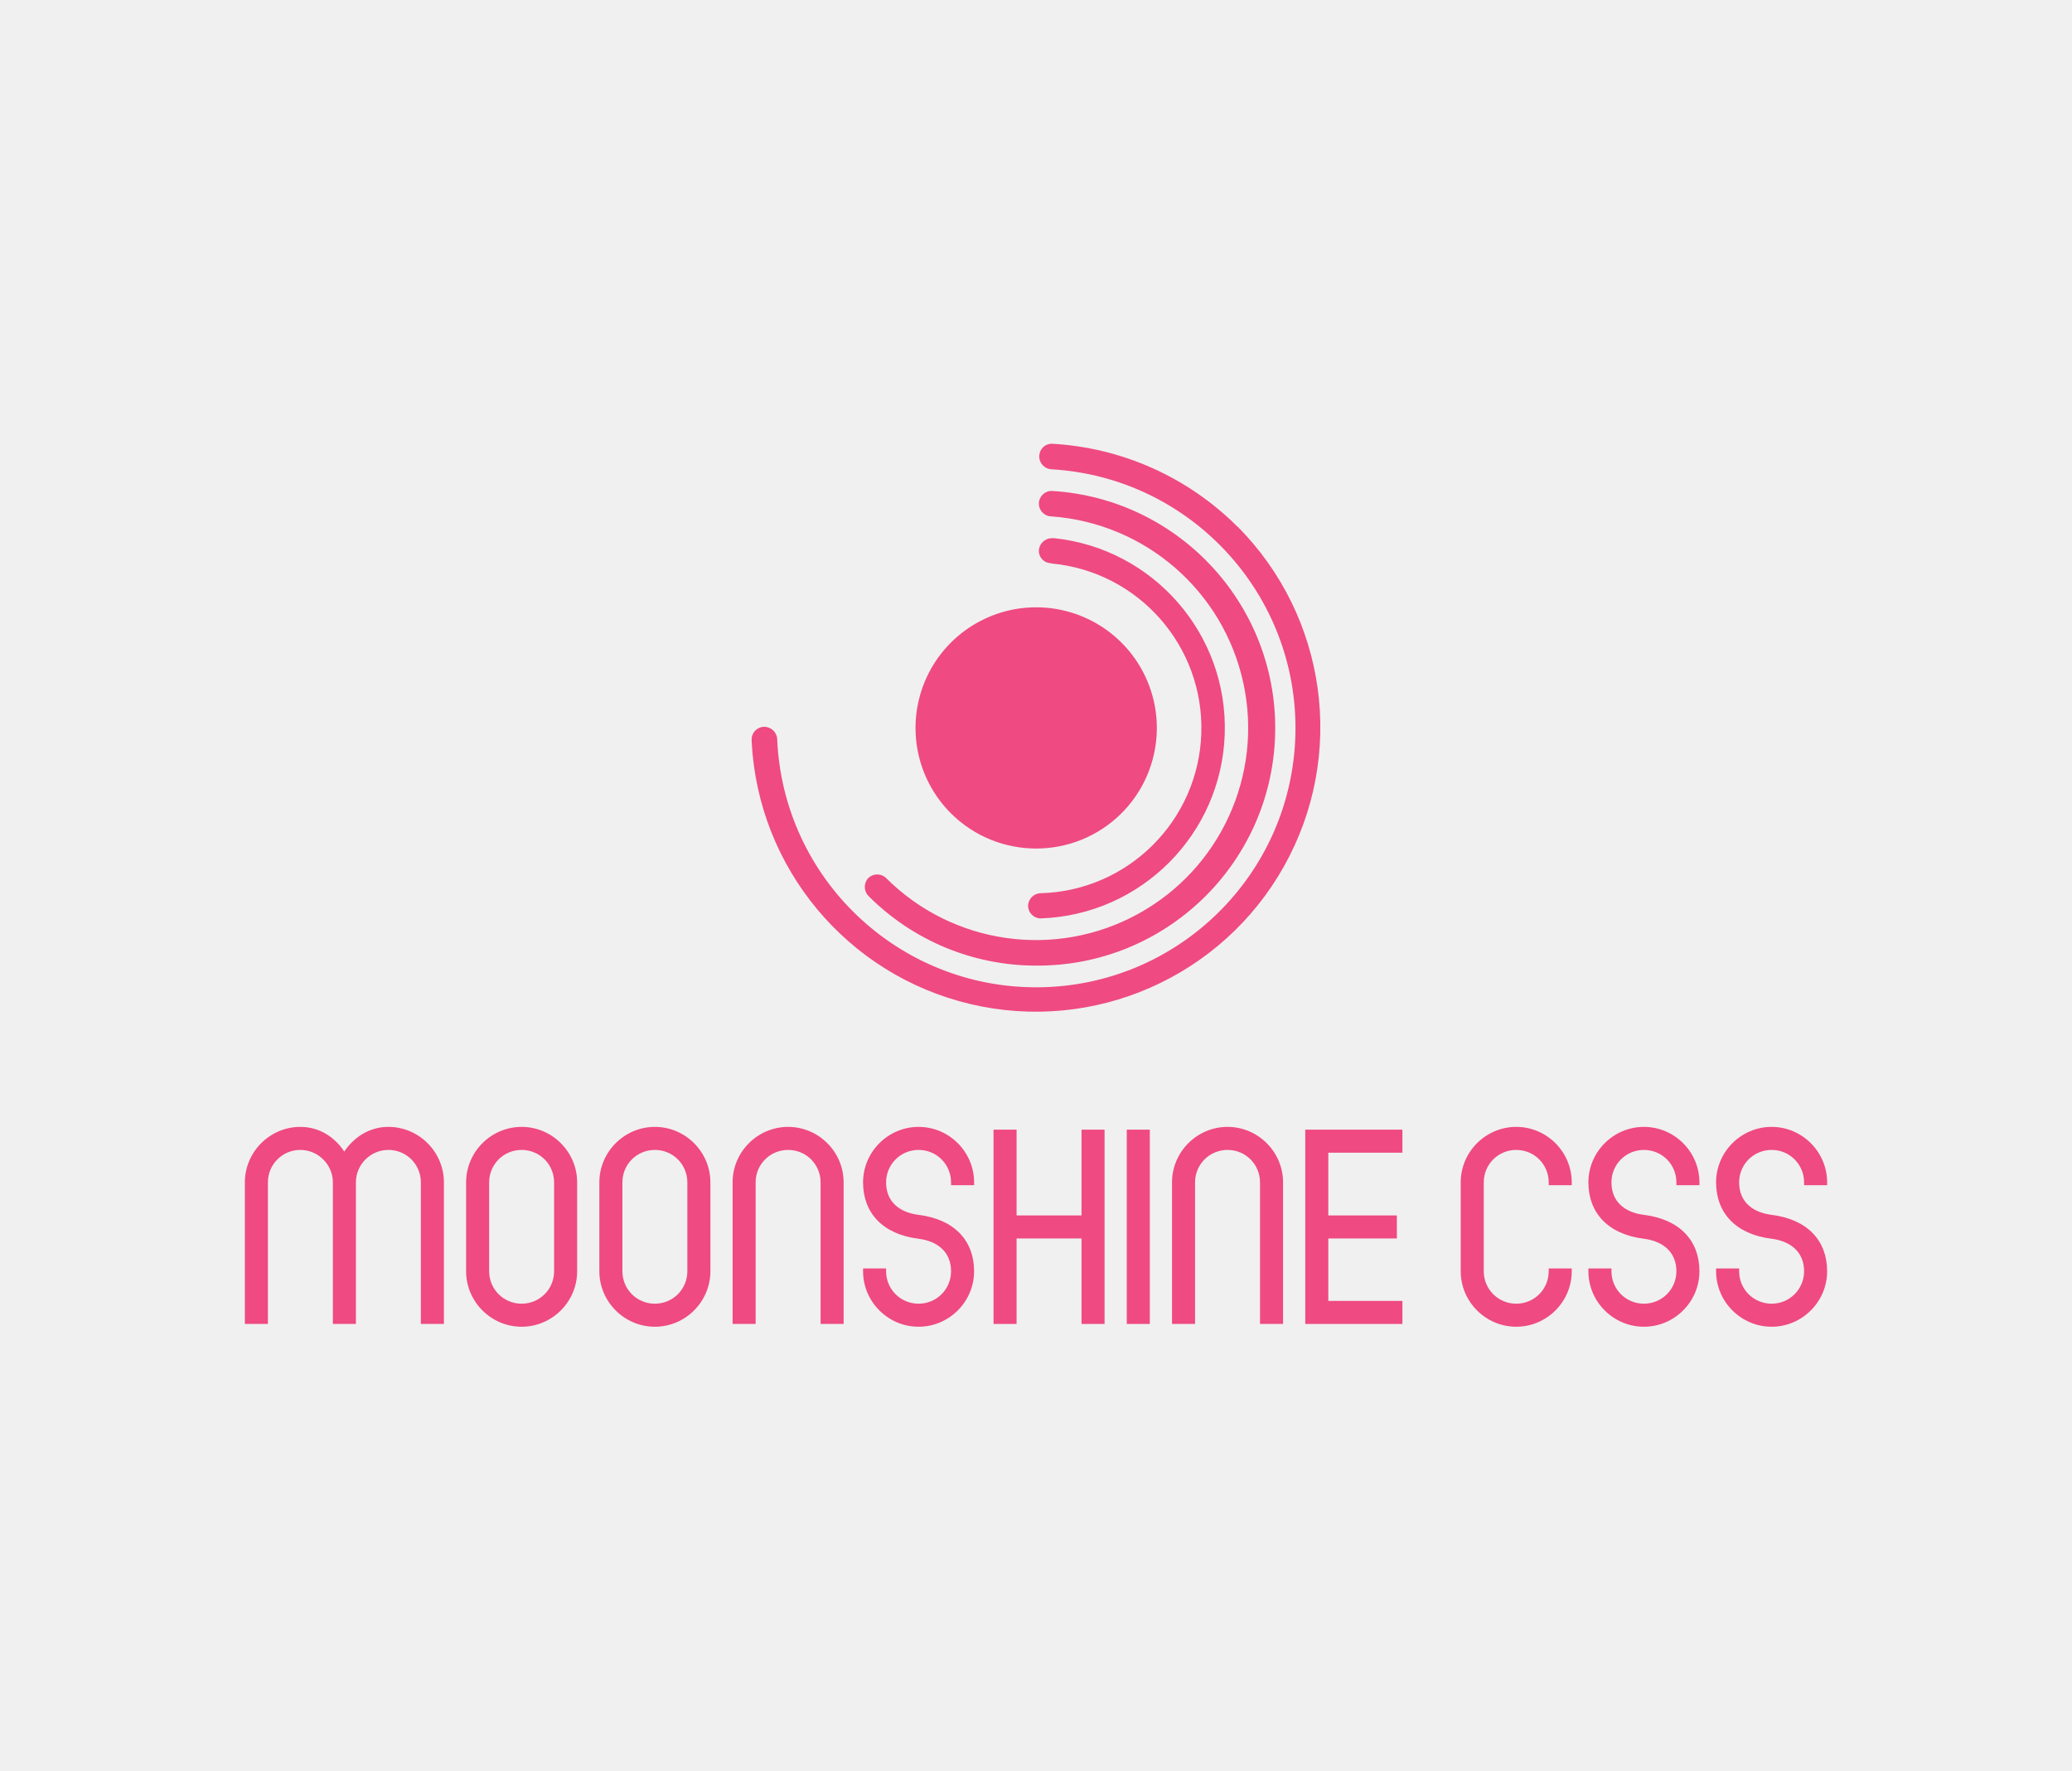
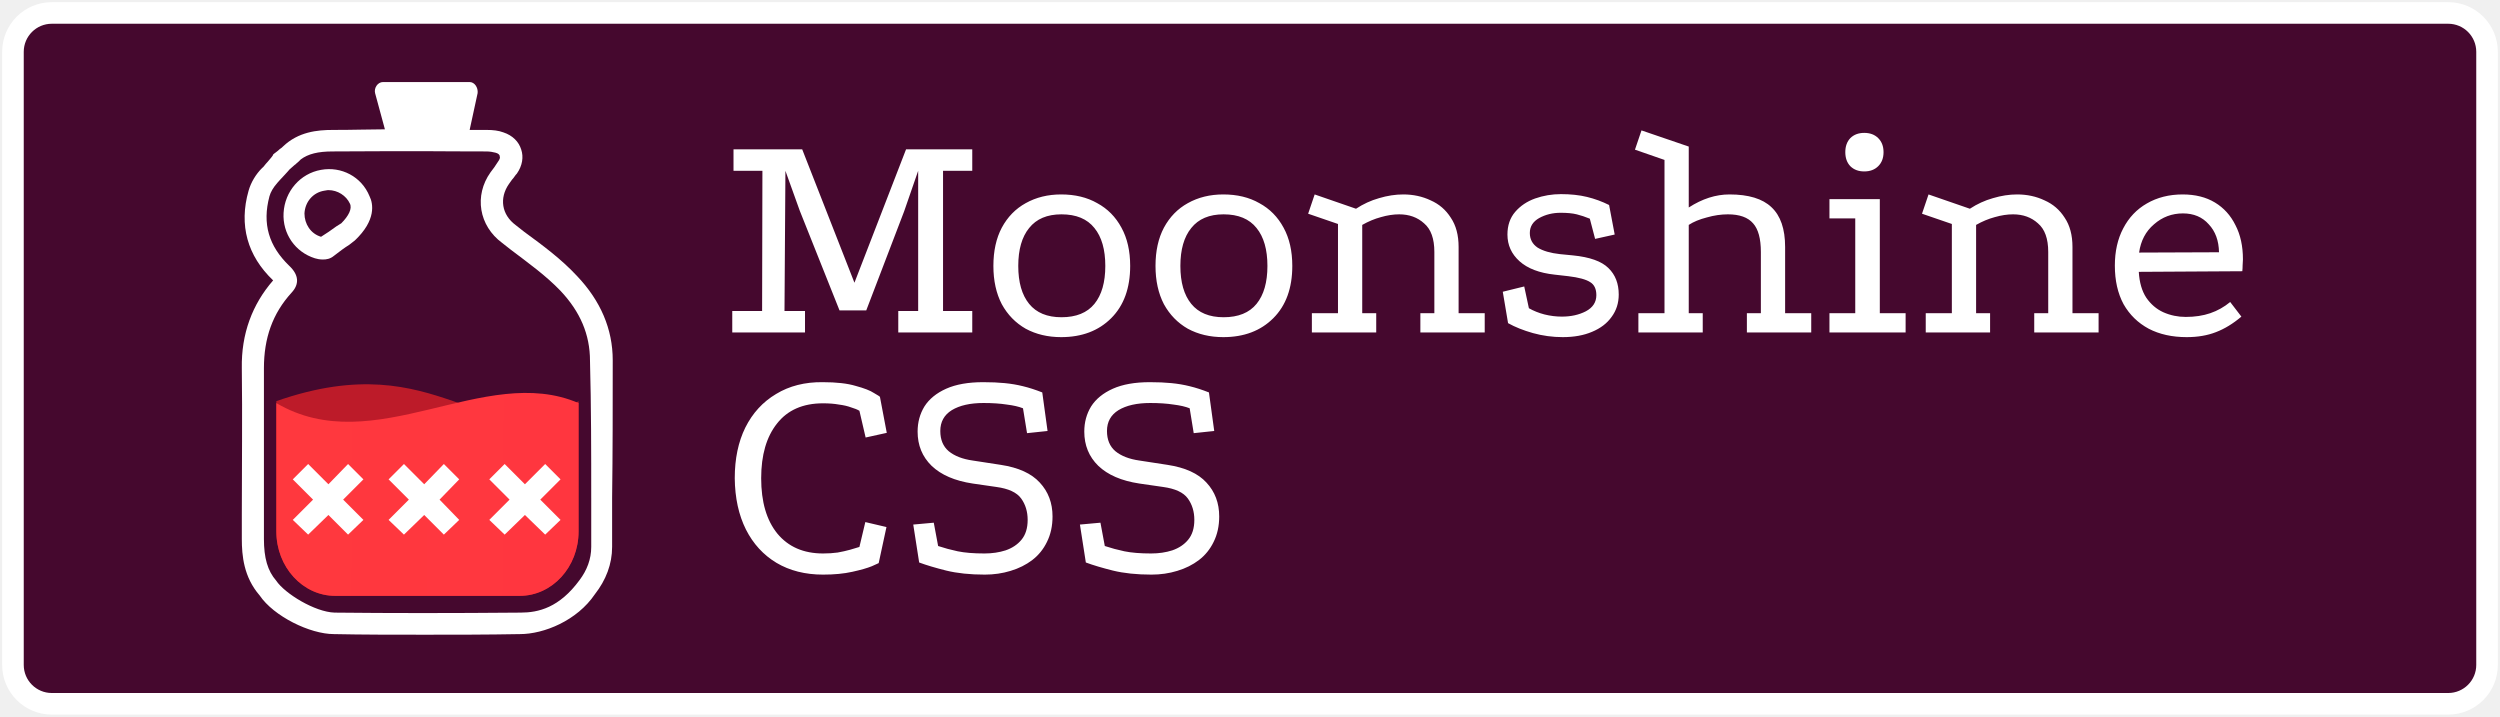
- <svg xmlns="http://www.w3.org/2000/svg" version="1.1" viewBox="0 0 550 470">
-   <g fill="#ef4a81" fill-rule="nonzero" stroke="none" stroke-width="1" stroke-linecap="butt" stroke-linejoin="miter" stroke-miterlimit="10" stroke-dasharray="" stroke-dashoffset="0" font-family="none" font-weight="none" font-size="none" text-anchor="none">
-     <path d="M65,351.465h6.116v-37.579c0,-4.789 3.832,-8.621 8.621,-8.621c4.642,0 8.621,3.832 8.621,8.621v37.579h6.116v-37.579c0,-4.789 3.905,-8.621 8.621,-8.621c4.789,0 8.621,3.832 8.621,8.621v37.579h6.116v-37.579c0,-8.105 -6.632,-14.737 -14.737,-14.737c-5.305,0 -9.358,3.021 -11.716,6.558c-2.284,-3.537 -6.337,-6.558 -11.642,-6.558c-8.105,0 -14.737,6.632 -14.737,14.737z" />
-     <path d="M138.463,352.202c8.105,0 14.737,-6.632 14.737,-14.737v-23.579c0,-8.105 -6.632,-14.737 -14.737,-14.737c-8.105,0 -14.737,6.632 -14.737,14.737v23.579c0,8.105 6.632,14.737 14.737,14.737zM138.463,346.086c-4.789,0 -8.621,-3.832 -8.621,-8.621v-23.579c0,-4.789 3.832,-8.621 8.621,-8.621c4.789,0 8.621,3.832 8.621,8.621v23.579c0,4.789 -3.832,8.621 -8.621,8.621z" />
-     <path d="M173.832,352.202c8.105,0 14.737,-6.632 14.737,-14.737v-23.579c0,-8.105 -6.632,-14.737 -14.737,-14.737c-8.105,0 -14.737,6.632 -14.737,14.737v23.579c0,8.105 6.632,14.737 14.737,14.737zM173.832,346.086c-4.789,0 -8.621,-3.832 -8.621,-8.621v-23.579c0,-4.789 3.832,-8.621 8.621,-8.621c4.789,0 8.621,3.832 8.621,8.621v23.579c0,4.789 -3.832,8.621 -8.621,8.621z" />
-     <path d="M194.463,351.465h6.116v-37.579c0,-4.789 3.832,-8.621 8.621,-8.621c4.789,0 8.621,3.832 8.621,8.621v37.579h6.116v-37.579c0,-8.105 -6.632,-14.737 -14.737,-14.737c-8.105,0 -14.737,6.632 -14.737,14.737z" />
-     <path d="M229.095,336.728v0.737c0,8.105 6.632,14.737 14.737,14.737c8.105,0 14.737,-6.632 14.737,-14.737c0,-8.032 -5.158,-13.779 -14.737,-14.958c-5.158,-0.663 -8.621,-3.537 -8.621,-8.621c0,-4.789 3.832,-8.621 8.621,-8.621c4.789,0 8.621,3.832 8.621,8.621v0.737h6.116v-0.737c0,-8.105 -6.632,-14.737 -14.737,-14.737c-8.105,0 -14.737,6.632 -14.737,14.737c0,8.032 5.158,13.779 14.737,14.958c5.158,0.663 8.621,3.611 8.621,8.621c0,4.789 -3.832,8.621 -8.621,8.621c-4.789,0 -8.621,-3.832 -8.621,-8.621v-0.737z" />
-     <path d="M263.726,351.465h6.116v-22.695h17.242v22.695h6.116v-51.579h-6.116v22.768h-17.242v-22.768h-6.116z" />
-     <path d="M299.095,351.465h6.116v-51.579h-6.116z" />
-     <path d="M311.105,351.465h6.116v-37.579c0,-4.789 3.832,-8.621 8.621,-8.621c4.789,0 8.621,3.832 8.621,8.621v37.579h6.116v-37.579c0,-8.105 -6.632,-14.737 -14.737,-14.737c-8.105,0 -14.737,6.632 -14.737,14.737z" />
-     <path d="M346.474,351.465h25.789v-6.116h-19.674v-16.579h18.2v-6.116h-18.2v-16.653h19.674v-6.116h-25.789z" />
-     <path d="M417.211,336.728h-6.116v0.737c0,4.789 -3.832,8.621 -8.621,8.621c-4.789,0 -8.621,-3.832 -8.621,-8.621v-23.579c0,-4.789 3.832,-8.621 8.621,-8.621c4.789,0 8.621,3.832 8.621,8.621v0.737h6.116v-0.737c0,-8.105 -6.632,-14.737 -14.737,-14.737c-8.105,0 -14.737,6.632 -14.737,14.737v23.579c0,8.105 6.632,14.737 14.737,14.737c8.105,0 14.737,-6.632 14.737,-14.737z" />
-     <path d="M421.632,336.728v0.737c0,8.105 6.632,14.737 14.737,14.737c8.105,0 14.737,-6.632 14.737,-14.737c0,-8.032 -5.158,-13.779 -14.737,-14.958c-5.158,-0.663 -8.621,-3.537 -8.621,-8.621c0,-4.789 3.832,-8.621 8.621,-8.621c4.789,0 8.621,3.832 8.621,8.621v0.737h6.116v-0.737c0,-8.105 -6.632,-14.737 -14.737,-14.737c-8.105,0 -14.737,6.632 -14.737,14.737c0,8.032 5.158,13.779 14.737,14.958c5.158,0.663 8.621,3.611 8.621,8.621c0,4.789 -3.832,8.621 -8.621,8.621c-4.789,0 -8.621,-3.832 -8.621,-8.621v-0.737z" />
-     <path d="M455.526,336.728v0.737c0,8.105 6.632,14.737 14.737,14.737c8.105,0 14.737,-6.632 14.737,-14.737c0,-8.032 -5.158,-13.779 -14.737,-14.958c-5.158,-0.663 -8.621,-3.537 -8.621,-8.621c0,-4.789 3.832,-8.621 8.621,-8.621c4.789,0 8.621,3.832 8.621,8.621v0.737h6.116v-0.737c0,-8.105 -6.632,-14.737 -14.737,-14.737c-8.105,0 -14.737,6.632 -14.737,14.737c0,8.032 5.158,13.779 14.737,14.958c5.158,0.663 8.621,3.611 8.621,8.621c0,4.789 -3.832,8.621 -8.621,8.621c-4.789,0 -8.621,-3.832 -8.621,-8.621v-0.737z" />
-     <path d="M328.48,139.818c-13.147,-13.154 -30.686,-20.995 -49.255,-22.02h-0.101c-1.753,0.026 -3.188,1.423 -3.251,3.186c-0.108,1.861 1.303,3.461 3.163,3.587c37.053,2.146 65.73,33.288 64.821,70.392c-0.91,37.104 -31.078,66.803 -68.193,67.131c-37.114,0.327 -67.802,-28.835 -69.366,-65.918c-0.114,-1.857 -1.681,-3.288 -3.54,-3.233c-0.899,0.035 -1.748,0.426 -2.36,1.086c-0.486,0.537 -0.789,1.21 -0.873,1.923v0.934c1.703,33.501 25.315,61.892 57.993,69.644c32.839,7.79 66.86,-7.153 83.34,-36.606c16.48,-29.453 11.418,-66.265 -12.401,-90.176zM275.048,256.335c34.155,0.21 62.27,-26.81 63.414,-60.947c1.145,-34.137 -25.097,-62.98 -59.19,-65.058c-1.864,-0.072 -3.433,1.381 -3.505,3.245c-0.072,1.864 1.381,3.433 3.245,3.505c24.924,1.778 45.696,19.767 51.015,44.182c5.319,24.415 -6.087,49.415 -28.013,61.399c-21.926,11.984 -49.127,8.087 -66.805,-9.573c-1.317,-1.271 -3.403,-1.271 -4.72,0c-1.247,1.326 -1.247,3.394 0,4.72c11.79,11.868 27.83,18.537 44.559,18.527zM318.877,194.756c0.788,-23.183 -16.607,-42.973 -39.699,-45.167l-0.354,-0.094c-1.771,-0.101 -3.135,-1.602 -3.068,-3.375c0.121,-1.801 1.594,-3.212 3.399,-3.257h0.614c26.442,2.767 46.239,25.517 45.326,52.088c-0.913,26.571 -22.225,47.908 -48.795,48.853c-1.842,0.026 -3.36,-1.439 -3.399,-3.281c-0.001,-1.841 1.464,-3.347 3.304,-3.399c23.188,-0.622 41.885,-19.186 42.673,-42.369zM297.681,215.907c9.167,-9.157 11.914,-22.935 6.959,-34.906c-4.955,-11.972 -16.635,-19.779 -29.592,-19.779c-12.957,0 -24.637,7.807 -29.592,19.779c-4.955,11.972 -2.208,25.75 6.959,34.906c12.515,12.464 32.752,12.464 45.267,0z" data-paper-data="{&quot;isPathIcon&quot;:true}" />
-   </g>
+ <svg xmlns="http://www.w3.org/2000/svg" width="579" height="166" viewBox="0 0 579 166" fill="none">
+   <rect x="3" y="3" width="573" height="160" rx="9" fill="#45082E" />
+   <rect x="3" y="3" width="573" height="160" rx="9" stroke="white" stroke-width="5" />
+   <path d="M134 92.905C111.273 106.434 102.636 79.377 64 92.905V122.968C64 131.27 70.105 138 77.636 138H120.364C127.895 138 134 131.27 134 122.968V92.905Z" fill="#BD1B29" />
+   <path d="M64 93.355C86.727 106.748 112.182 83.93 134 93.355V123.118C134 131.337 127.895 138 120.364 138H77.636C70.105 138 64 131.337 64 123.118V93.355Z" fill="url(#gradient)" />
+   <path d="M74.353 39.338C69.517 40.191 65.962 44.315 65.677 49.294C65.394 54.129 68.379 58.396 72.931 59.819C73.358 59.961 74.069 60.103 74.779 60.103C75.632 60.103 76.486 59.961 77.339 59.25C78.619 58.254 79.757 57.401 80.895 56.69L82.175 55.694C87.152 51.001 86.441 47.161 85.588 45.454C83.74 40.901 79.046 38.484 74.353 39.338ZM79.046 51.71L77.908 52.421C76.77 53.274 75.49 54.128 74.353 54.839C71.935 54.128 70.513 51.852 70.513 49.435C70.655 46.733 72.504 44.599 75.065 44.172C75.349 44.172 75.633 44.03 76.061 44.03C78.194 44.03 80.185 45.31 81.038 47.159C81.606 48.298 80.753 50.004 79.046 51.71Z" fill="white" />
+   <path d="M80.611 107.464L76.06 112.158L71.366 107.464L67.811 111.02L72.504 115.713L67.811 120.407L71.366 123.819L76.06 119.269L80.611 123.819L84.167 120.407L79.473 115.713L84.167 111.02L80.611 107.464Z" fill="white" />
+   <path d="M102.798 107.464L98.247 112.158L93.553 107.464L89.997 111.02L94.691 115.713L89.997 120.407L93.553 123.819L98.247 119.269L102.798 123.819L106.354 120.407L101.802 115.713L106.354 111.02L102.798 107.464Z" fill="white" />
+   <path d="M126.265 107.464L121.571 112.158L116.878 107.464L113.322 111.02L118.016 115.713L113.322 120.407L116.878 123.819L121.571 119.269L126.265 123.819L129.821 120.407L125.127 115.713L129.821 111.02L126.265 107.464Z" fill="white" />
+   <path d="M141.908 83.427C141.908 76.174 139.063 69.631 133.659 63.943C129.961 59.96 125.695 56.831 121.428 53.703L119.437 52.138C116.167 49.72 115.598 45.88 117.872 42.609L118.583 41.613C119.01 41.186 119.294 40.617 119.721 40.191C121.001 38.342 121.286 36.352 120.717 34.645C120.148 32.796 118.726 31.374 116.593 30.662C115.455 30.235 114.175 30.093 112.753 30.093H108.77L110.619 21.56C110.761 20.28 109.908 19 108.77 19H88.716C87.436 19 86.582 20.422 86.868 21.56L89.143 29.951C85.873 29.951 82.032 30.093 77.055 30.093C73.499 30.093 69.09 30.52 65.535 33.932C65.393 34.074 65.108 34.359 64.824 34.501C64.255 35.07 63.544 35.497 63.259 35.781C63.259 36.066 62.548 36.777 61.979 37.489C61.41 38.058 60.983 38.769 60.699 38.911C59.277 40.333 58.139 42.182 57.571 44.173C55.295 52.138 57.287 59.249 63.259 64.939C58.423 70.485 55.864 77.312 56.006 85.277C56.148 96.513 56.006 107.747 56.006 119.125V124.813C56.006 128.653 56.433 133.631 60.13 137.898C63.401 142.734 71.792 146.858 77.34 146.858C84.024 147 90.992 147 98.387 147C105.357 147 112.752 147 120.432 146.858C125.979 146.858 133.659 143.729 137.783 137.614C140.343 134.343 141.766 130.645 141.766 126.663V115.285C141.908 104.76 141.908 94.093 141.908 83.425L141.908 83.427ZM136.931 115.284V126.662C136.931 129.507 135.935 132.067 134.229 134.342C129.536 140.743 124.7 141.881 120.575 141.881C104.504 142.023 90.424 142.023 77.48 141.881C72.929 141.739 65.961 137.472 63.97 134.486C61.979 132.21 61.125 129.223 61.125 124.815V85.278C61.125 78.309 63.116 72.62 67.525 67.785C69.374 65.794 69.232 63.66 66.956 61.527C62.263 56.976 60.699 51.856 62.405 45.456C62.689 44.46 63.258 43.465 64.254 42.327C64.537 42.043 65.106 41.331 65.819 40.62C66.388 40.051 66.956 39.34 67.098 39.198C67.382 38.914 67.809 38.629 68.236 38.202C68.52 38.06 68.663 37.775 68.947 37.633C68.947 37.492 69.089 37.492 69.089 37.492C69.373 37.208 69.516 37.065 69.658 36.923C71.365 35.643 73.641 35.074 77.053 35.074C100.805 34.932 100.662 35.074 112.607 35.074C113.46 35.074 114.172 35.216 114.741 35.358C115.31 35.5 115.737 35.785 115.737 36.211C115.879 36.494 115.737 36.921 115.31 37.49C115.026 37.917 114.741 38.343 114.457 38.77L113.605 39.908C109.765 45.313 110.903 52.282 116.306 56.264L118.297 57.828C122.422 60.957 126.403 63.802 129.817 67.357C134.368 72.193 136.643 77.455 136.643 83.571C136.928 94.093 136.928 104.761 136.928 115.284L136.931 115.284Z" fill="white" />
+   <path d="M169.88 34.592H185.792L197.888 65.48L209.84 34.592H225.176V39.56H218.408V72.032H225.176V77H208.04V72.032H212.648V39.56L209.408 48.92L200.624 71.888H194.432L185.216 48.776L181.904 39.56L181.688 72.032H186.44V77H169.592V72.032H176.504L176.576 39.56H169.88V34.592ZM245.765 45.032C248.981 45.032 251.765 45.704 254.117 47.048C256.517 48.344 258.389 50.24 259.733 52.736C261.077 55.184 261.749 58.136 261.749 61.592C261.749 66.728 260.285 70.76 257.357 73.688C254.429 76.616 250.565 78.08 245.765 78.08C242.693 78.08 239.957 77.432 237.557 76.136C235.205 74.792 233.357 72.896 232.013 70.448C230.717 67.952 230.069 65 230.069 61.592C230.069 58.136 230.717 55.184 232.013 52.736C233.357 50.24 235.205 48.344 237.557 47.048C239.957 45.704 242.693 45.032 245.765 45.032ZM245.837 49.64C242.525 49.64 240.029 50.696 238.349 52.808C236.669 54.872 235.829 57.8 235.829 61.592C235.829 65.384 236.669 68.312 238.349 70.376C240.029 72.44 242.525 73.472 245.837 73.472C249.245 73.472 251.789 72.44 253.469 70.376C255.149 68.312 255.989 65.384 255.989 61.592C255.989 57.8 255.149 54.872 253.469 52.808C251.789 50.696 249.245 49.64 245.837 49.64ZM283.312 45.032C286.528 45.032 289.312 45.704 291.664 47.048C294.064 48.344 295.936 50.24 297.28 52.736C298.624 55.184 299.296 58.136 299.296 61.592C299.296 66.728 297.832 70.76 294.904 73.688C291.976 76.616 288.112 78.08 283.312 78.08C280.24 78.08 277.504 77.432 275.104 76.136C272.752 74.792 270.904 72.896 269.56 70.448C268.264 67.952 267.616 65 267.616 61.592C267.616 58.136 268.264 55.184 269.56 52.736C270.904 50.24 272.752 48.344 275.104 47.048C277.504 45.704 280.24 45.032 283.312 45.032ZM283.384 49.64C280.072 49.64 277.576 50.696 275.896 52.808C274.216 54.872 273.376 57.8 273.376 61.592C273.376 65.384 274.216 68.312 275.896 70.376C277.576 72.44 280.072 73.472 283.384 73.472C286.792 73.472 289.336 72.44 291.016 70.376C292.696 68.312 293.536 65.384 293.536 61.592C293.536 57.8 292.696 54.872 291.016 52.808C289.336 50.696 286.792 49.64 283.384 49.64ZM303.829 77V72.536H309.877V51.872L302.965 49.496L304.477 45.032L314.053 48.344C315.733 47.24 317.509 46.424 319.381 45.896C321.301 45.32 323.173 45.032 324.997 45.032C327.301 45.032 329.413 45.488 331.333 46.4C333.301 47.264 334.861 48.608 336.013 50.432C337.213 52.208 337.813 54.464 337.813 57.2V72.536H343.861V77H328.957V72.536H332.197V58.352C332.197 55.28 331.405 53.072 329.821 51.728C328.285 50.336 326.365 49.64 324.061 49.64C322.717 49.64 321.301 49.856 319.813 50.288C318.373 50.672 316.933 51.272 315.493 52.088V72.536H318.733V77H303.829ZM368.203 50.648C367.147 50.216 366.139 49.88 365.179 49.64C364.219 49.4 362.971 49.28 361.435 49.28C359.611 49.28 357.955 49.688 356.467 50.504C355.027 51.32 354.307 52.472 354.307 53.96C354.307 55.4 354.907 56.528 356.107 57.344C357.355 58.112 359.083 58.616 361.291 58.856L364.243 59.144C368.179 59.528 370.939 60.512 372.523 62.096C374.107 63.632 374.899 65.672 374.899 68.216C374.899 70.184 374.347 71.912 373.243 73.4C372.187 74.888 370.675 76.04 368.707 76.856C366.787 77.672 364.531 78.08 361.939 78.08C359.587 78.08 357.283 77.768 355.027 77.144C352.819 76.52 350.899 75.752 349.267 74.84L348.043 67.568L353.011 66.344L354.091 71.384C355.195 72.008 356.395 72.488 357.691 72.824C359.035 73.16 360.379 73.328 361.723 73.328C363.835 73.328 365.683 72.92 367.267 72.104C368.899 71.24 369.715 69.992 369.715 68.36C369.715 66.92 369.235 65.912 368.275 65.336C367.315 64.712 365.635 64.256 363.235 63.968L360.067 63.608C356.515 63.224 353.803 62.192 351.931 60.512C350.059 58.832 349.123 56.768 349.123 54.32C349.123 52.208 349.723 50.456 350.923 49.064C352.123 47.672 353.659 46.64 355.531 45.968C357.451 45.296 359.443 44.96 361.507 44.96C363.763 44.96 365.779 45.176 367.555 45.608C369.331 46.04 371.035 46.664 372.667 47.48L373.963 54.32L369.427 55.328L368.203 50.648ZM379.45 77V72.536H385.498V37.04L378.658 34.664L380.17 30.2L391.114 33.944V48.056C394.234 46.04 397.378 45.032 400.546 45.032C404.962 45.032 408.202 46.016 410.266 47.984C412.378 49.952 413.434 53.024 413.434 57.2V72.536H419.482V77H404.578V72.536H407.818V58.352C407.818 55.28 407.218 53.072 406.018 51.728C404.818 50.336 402.874 49.64 400.186 49.64C398.602 49.64 396.97 49.88 395.29 50.36C393.61 50.792 392.218 51.368 391.114 52.088V72.536H394.354V77H379.45ZM423.701 46.112H435.365V72.536H441.341V77H423.701V72.536H429.677V50.576H423.701V46.112ZM431.765 30.776C433.109 30.776 434.189 31.184 435.005 32C435.821 32.816 436.229 33.896 436.229 35.24C436.229 36.584 435.821 37.664 435.005 38.48C434.189 39.296 433.109 39.704 431.765 39.704C430.421 39.704 429.341 39.296 428.525 38.48C427.757 37.664 427.373 36.584 427.373 35.24C427.373 33.896 427.757 32.816 428.525 32C429.341 31.184 430.421 30.776 431.765 30.776ZM446.001 77V72.536H452.049V51.872L445.137 49.496L446.649 45.032L456.225 48.344C457.905 47.24 459.681 46.424 461.553 45.896C463.473 45.32 465.345 45.032 467.169 45.032C469.473 45.032 471.585 45.488 473.505 46.4C475.473 47.264 477.033 48.608 478.185 50.432C479.385 52.208 479.985 54.464 479.985 57.2V72.536H486.033V77H471.129V72.536H474.369V58.352C474.369 55.28 473.577 53.072 471.993 51.728C470.457 50.336 468.537 49.64 466.233 49.64C464.889 49.64 463.473 49.856 461.985 50.288C460.545 50.672 459.105 51.272 457.665 52.088V72.536H460.905V77H446.001ZM519.104 73.328C517.184 74.96 515.216 76.16 513.2 76.928C511.232 77.696 508.976 78.08 506.432 78.08C503.072 78.08 500.144 77.432 497.648 76.136C495.152 74.792 493.208 72.896 491.816 70.448C490.472 67.952 489.8 64.976 489.8 61.52C489.8 58.208 490.448 55.328 491.744 52.88C493.04 50.384 494.864 48.464 497.216 47.12C499.616 45.728 502.376 45.032 505.496 45.032C508.424 45.032 510.92 45.656 512.984 46.904C515.048 48.152 516.632 49.904 517.736 52.16C518.888 54.368 519.464 57.008 519.464 60.08C519.464 60.512 519.44 60.968 519.392 61.448C519.392 61.88 519.368 62.336 519.32 62.816L495.344 62.96C495.488 65.408 496.064 67.4 497.072 68.936C498.128 70.472 499.448 71.6 501.032 72.32C502.664 73.04 504.392 73.4 506.216 73.4C508.328 73.4 510.224 73.112 511.904 72.536C513.584 71.96 515.12 71.096 516.512 69.944L519.104 73.328ZM513.92 58.424C513.872 55.736 513.08 53.576 511.544 51.944C510.056 50.264 508.064 49.424 505.568 49.424C503.024 49.424 500.792 50.264 498.872 51.944C496.952 53.576 495.8 55.76 495.416 58.496L513.92 58.424ZM199.04 95.136C198.56 94.848 197.912 94.584 197.096 94.344C196.328 94.056 195.392 93.84 194.288 93.696C193.232 93.504 192.008 93.408 190.616 93.408C185.96 93.408 182.408 94.968 179.96 98.088C177.512 101.16 176.288 105.384 176.288 110.76C176.288 116.232 177.536 120.504 180.032 123.576C182.576 126.648 186.104 128.184 190.616 128.184C191.816 128.184 192.944 128.112 194 127.968C195.056 127.776 196.016 127.56 196.88 127.32C197.744 127.08 198.464 126.864 199.04 126.672L200.408 120.912L205.304 122.064L203.504 130.416C203.504 130.416 202.976 130.656 201.92 131.136C200.864 131.568 199.352 132 197.384 132.432C195.464 132.864 193.208 133.08 190.616 133.08C186.488 133.08 182.888 132.168 179.816 130.344C176.792 128.52 174.44 125.952 172.76 122.64C171.08 119.28 170.216 115.32 170.168 110.76C170.168 106.248 170.984 102.336 172.616 99.024C174.296 95.664 176.672 93.072 179.744 91.248C182.816 89.376 186.416 88.464 190.544 88.512C193.712 88.512 196.256 88.8 198.176 89.376C200.144 89.904 201.56 90.456 202.424 91.032C203.336 91.56 203.792 91.848 203.792 91.896L205.376 100.248L200.48 101.328L199.04 95.136ZM228.07 133.08C224.662 133.08 221.686 132.768 219.142 132.144C216.646 131.52 214.558 130.896 212.878 130.272L211.51 121.488L216.262 121.056L217.27 126.456C218.71 126.936 220.222 127.344 221.806 127.68C223.438 128.016 225.502 128.184 227.998 128.184C229.774 128.184 231.406 127.944 232.894 127.464C234.43 126.936 235.654 126.12 236.566 125.016C237.526 123.864 238.006 122.328 238.006 120.408C238.006 118.488 237.502 116.832 236.494 115.44C235.486 114.048 233.566 113.16 230.734 112.776L225.262 111.984C221.134 111.36 217.966 109.992 215.758 107.88C213.598 105.768 212.518 103.128 212.518 99.96C212.518 97.8 213.046 95.856 214.102 94.128C215.206 92.4 216.886 91.032 219.142 90.024C221.398 89.016 224.254 88.512 227.71 88.512C229.582 88.512 231.238 88.584 232.678 88.728C234.166 88.872 235.582 89.112 236.926 89.448C238.318 89.784 239.806 90.264 241.39 90.888L242.614 99.816L237.862 100.32L236.926 94.56C235.966 94.176 234.718 93.888 233.182 93.696C231.646 93.456 229.846 93.336 227.782 93.336C224.71 93.336 222.262 93.888 220.438 94.992C218.662 96.096 217.774 97.704 217.774 99.816C217.774 101.832 218.422 103.392 219.718 104.496C221.062 105.6 222.91 106.32 225.262 106.656L231.814 107.664C235.894 108.288 238.894 109.656 240.814 111.768C242.782 113.88 243.766 116.496 243.766 119.616C243.766 121.824 243.334 123.792 242.47 125.52C241.654 127.2 240.526 128.592 239.086 129.696C237.646 130.8 235.966 131.64 234.046 132.216C232.174 132.792 230.182 133.08 228.07 133.08ZM266.672 133.08C263.264 133.08 260.288 132.768 257.744 132.144C255.248 131.52 253.16 130.896 251.48 130.272L250.112 121.488L254.864 121.056L255.872 126.456C257.312 126.936 258.824 127.344 260.408 127.68C262.04 128.016 264.104 128.184 266.6 128.184C268.376 128.184 270.008 127.944 271.496 127.464C273.032 126.936 274.256 126.12 275.168 125.016C276.128 123.864 276.608 122.328 276.608 120.408C276.608 118.488 276.104 116.832 275.096 115.44C274.088 114.048 272.168 113.16 269.336 112.776L263.864 111.984C259.736 111.36 256.568 109.992 254.36 107.88C252.2 105.768 251.12 103.128 251.12 99.96C251.12 97.8 251.648 95.856 252.704 94.128C253.808 92.4 255.488 91.032 257.744 90.024C260 89.016 262.856 88.512 266.312 88.512C268.184 88.512 269.84 88.584 271.28 88.728C272.768 88.872 274.184 89.112 275.528 89.448C276.92 89.784 278.408 90.264 279.992 90.888L281.216 99.816L276.464 100.32L275.528 94.56C274.568 94.176 273.32 93.888 271.784 93.696C270.248 93.456 268.448 93.336 266.384 93.336C263.312 93.336 260.864 93.888 259.04 94.992C257.264 96.096 256.376 97.704 256.376 99.816C256.376 101.832 257.024 103.392 258.32 104.496C259.664 105.6 261.512 106.32 263.864 106.656L270.416 107.664C274.496 108.288 277.496 109.656 279.416 111.768C281.384 113.88 282.368 116.496 282.368 119.616C282.368 121.824 281.936 123.792 281.072 125.52C280.256 127.2 279.128 128.592 277.688 129.696C276.248 130.8 274.568 131.64 272.648 132.216C270.776 132.792 268.784 133.08 266.672 133.08Z" fill="white" />
+   <defs>
+     <linearGradient id="gradient" x1="64" y1="115.677" x2="134" y2="116.094" gradientUnits="userSpaceOnUse">
+       <stop stop-color="#FF383E" />
+       <stop offset="1" stop-color="#FF363F" />
+     </linearGradient>
+   </defs>
</svg>
